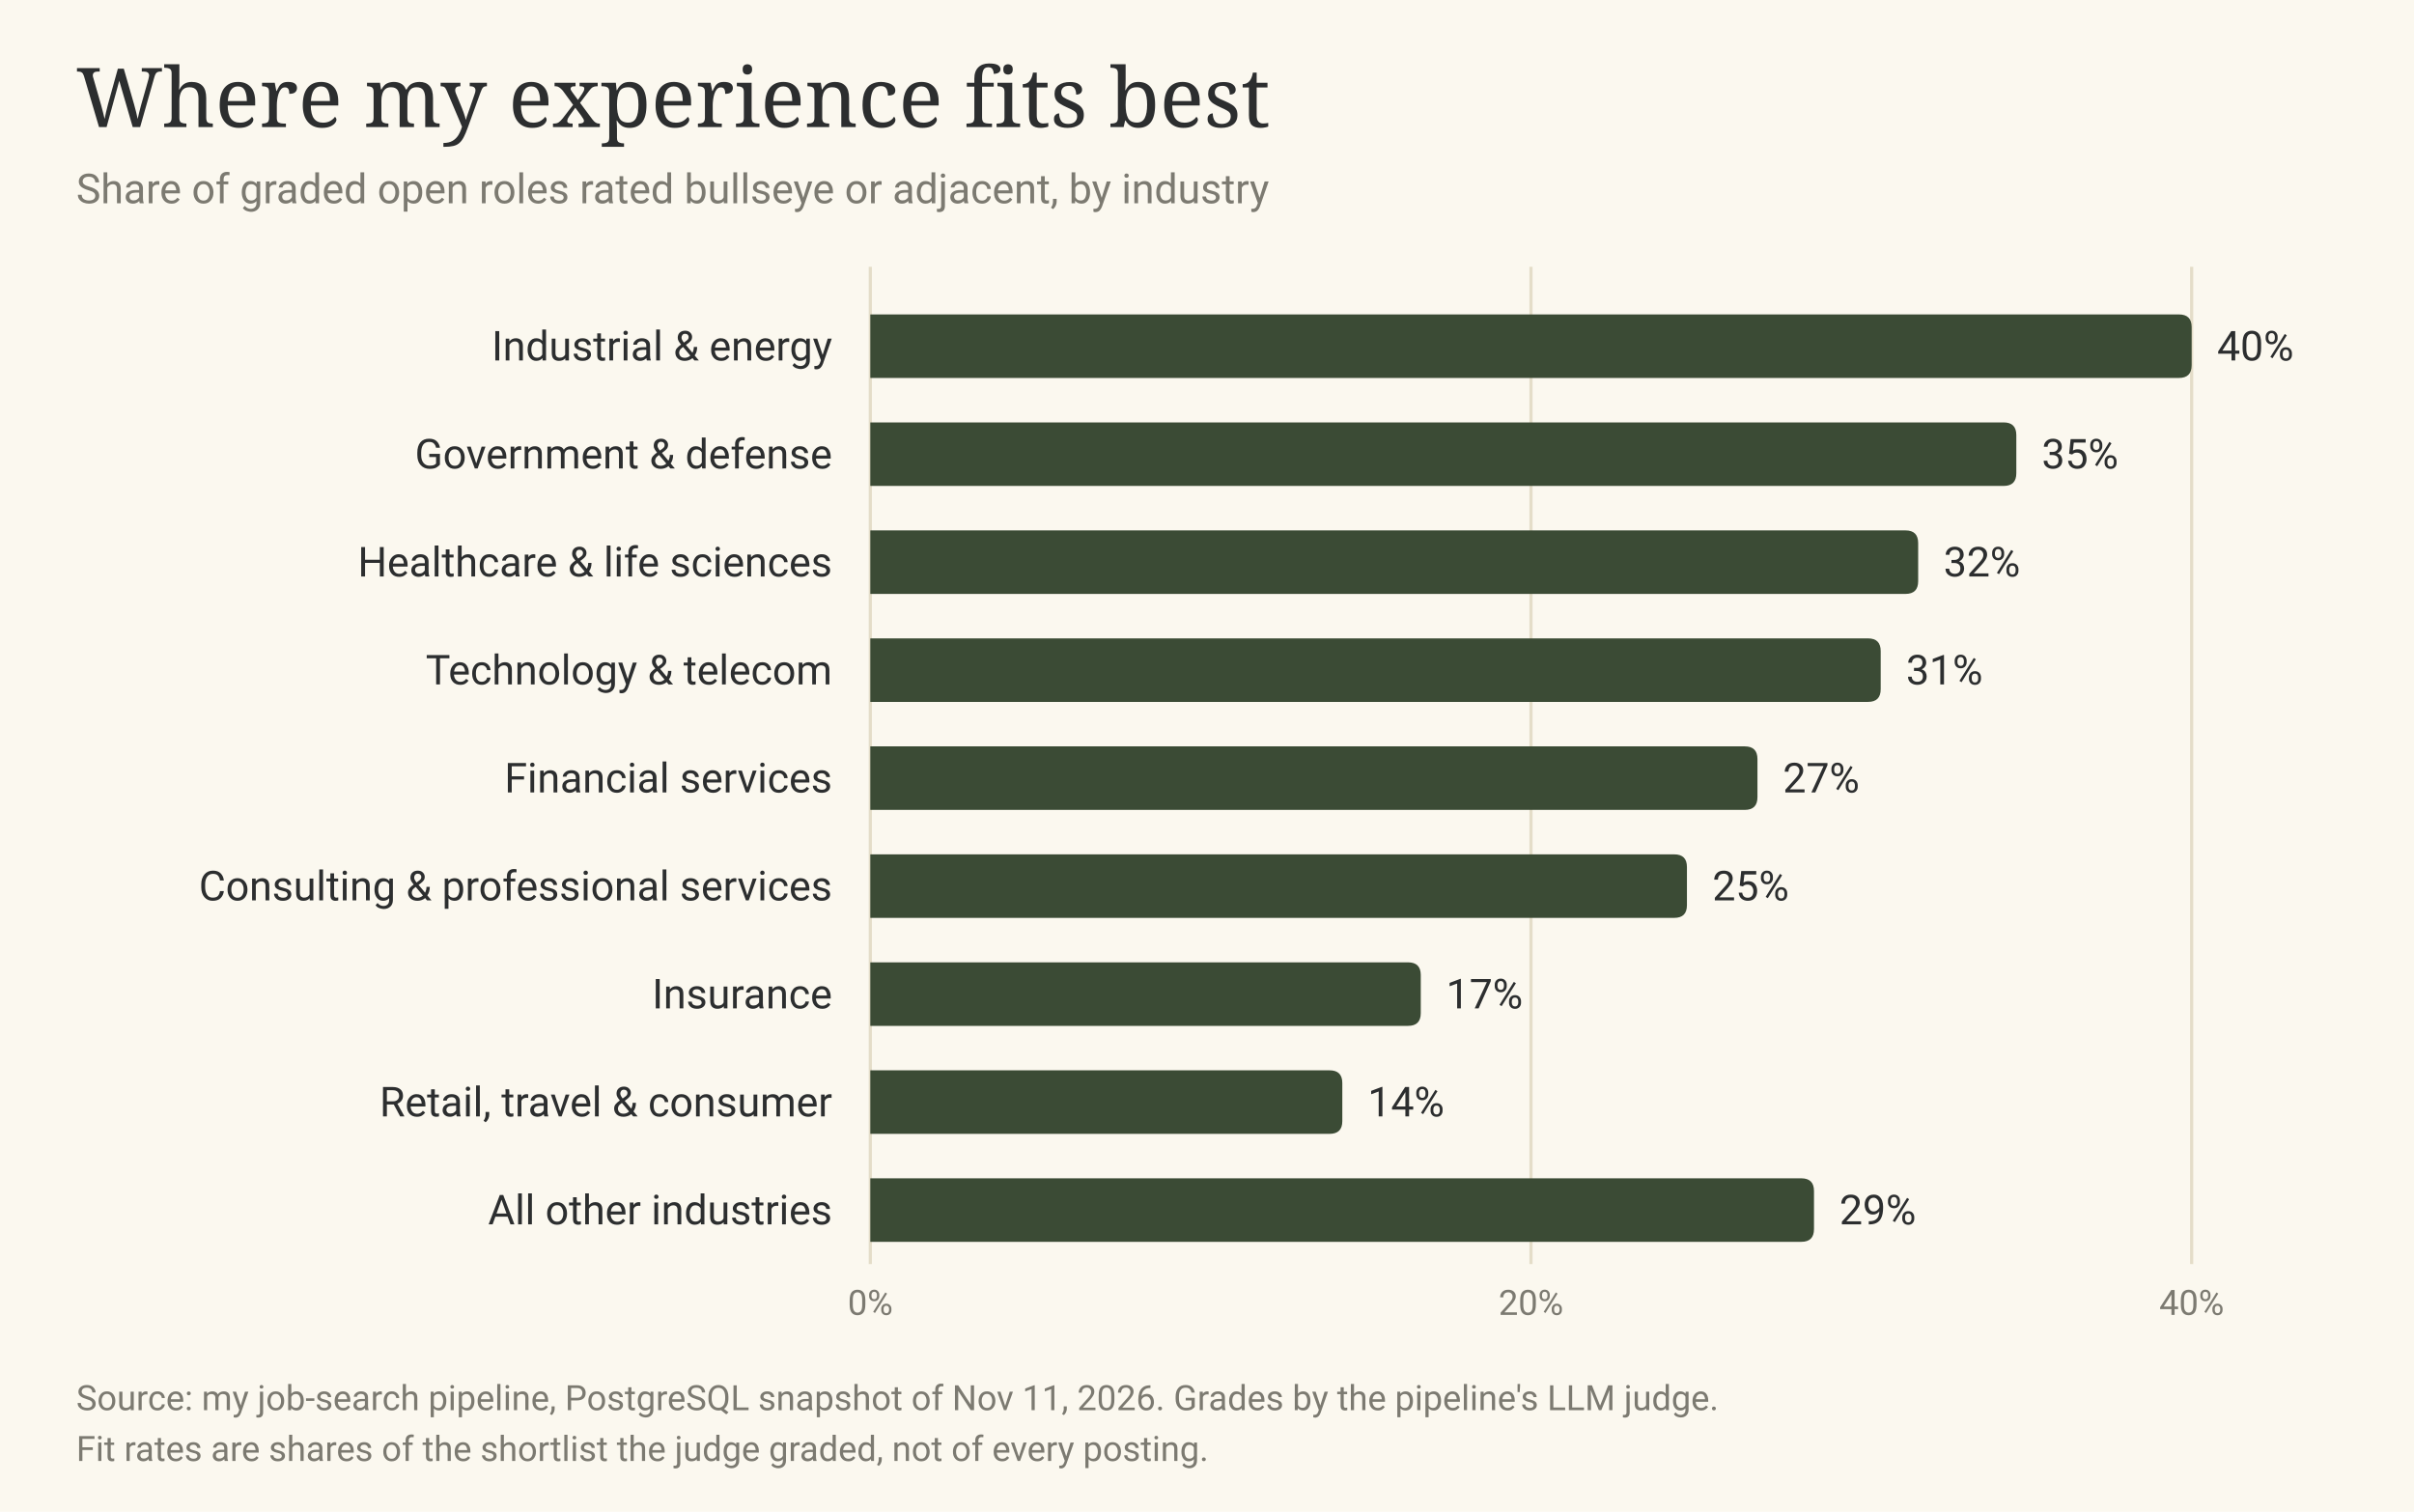
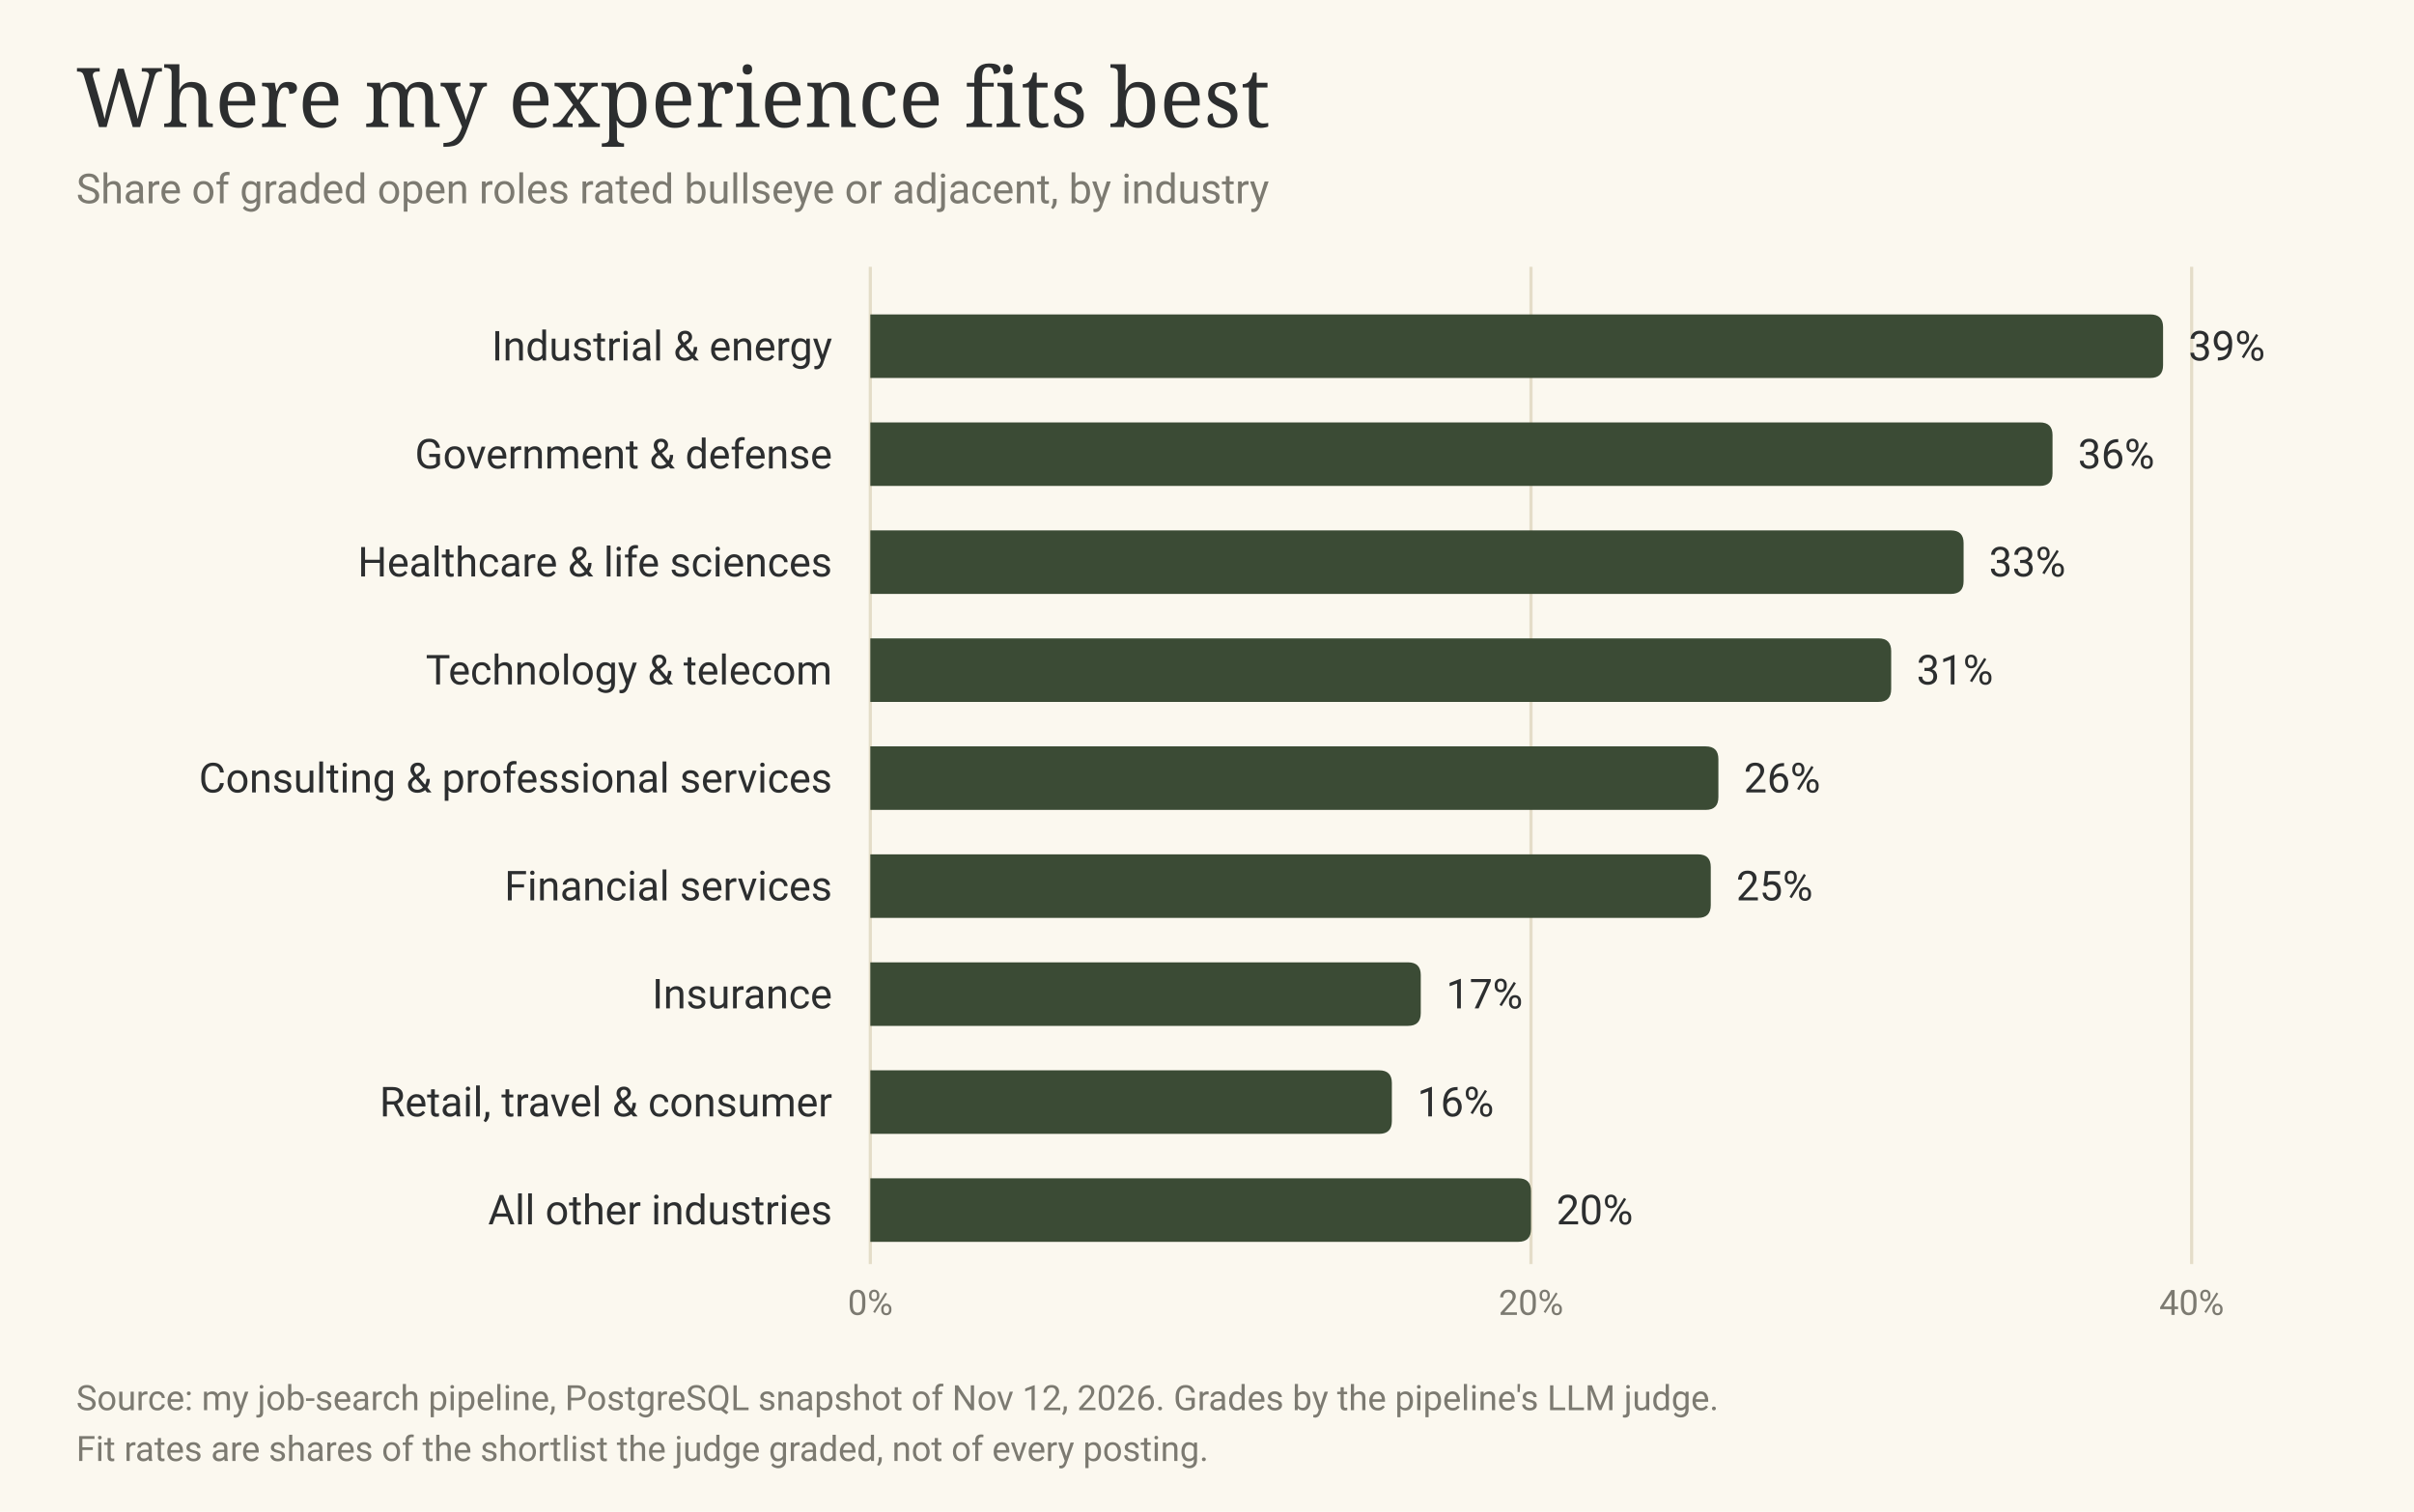
<svg xmlns="http://www.w3.org/2000/svg" viewBox="0 0 760 476" width="760" height="476" role="img" aria-labelledby="t d">
  <rect width="760" height="476" fill="#fbf8ef" />
  <text x="24" y="40" font-family="'Instrument Serif', 'Iowan Old Style', Georgia, serif" font-size="26" fill="#2c2e2f">Where my experience fits best</text>
  <text x="24" y="64" font-family="-apple-system, BlinkMacSystemFont, 'Segoe UI', Roboto, Inter, sans-serif" font-size="13" fill="#7c7a71">Share of graded open roles rated bullseye or adjacent, by industry</text>
  <line x1="274.0" y1="84" x2="274.0" y2="398" stroke="#e4ddc8" stroke-width="1" />
  <text x="274.0" y="414" text-anchor="middle" font-family="-apple-system, BlinkMacSystemFont, 'Segoe UI', Roboto, Inter, sans-serif" font-size="11" fill="#7c7a71">0%</text>
  <line x1="482.0" y1="84" x2="482.0" y2="398" stroke="#e4ddc8" stroke-width="1" />
  <text x="482.0" y="414" text-anchor="middle" font-family="-apple-system, BlinkMacSystemFont, 'Segoe UI', Roboto, Inter, sans-serif" font-size="11" fill="#7c7a71">20%</text>
  <line x1="690.0" y1="84" x2="690.0" y2="398" stroke="#e4ddc8" stroke-width="1" />
  <text x="690.0" y="414" text-anchor="middle" font-family="-apple-system, BlinkMacSystemFont, 'Segoe UI', Roboto, Inter, sans-serif" font-size="11" fill="#7c7a71">40%</text>
  <g>
    <text x="262" y="113.5" text-anchor="end" font-family="-apple-system, BlinkMacSystemFont, 'Segoe UI', Roboto, Inter, sans-serif" font-size="13" fill="#2c2e2f">Industrial &amp; energy</text>
-     <path d="M274.0,99.0H686.0Q690.0,99.0 690.0,103.0V115.0Q690.0,119.0 686.0,119.0H274.0Z" fill="#3b4b35" />
-     <text x="698.0" y="113.5" font-family="-apple-system, BlinkMacSystemFont, 'Segoe UI', Roboto, Inter, sans-serif" font-size="13" fill="#2c2e2f">40%</text>
+     <path d="M274.0,99.0H677.0Q681.0,99.0 681.0,103.0V115.0Q681.0,119.0 677.0,119.0H274.0Z" fill="#3b4b35" />
+     <text x="689.0" y="113.5" font-family="-apple-system, BlinkMacSystemFont, 'Segoe UI', Roboto, Inter, sans-serif" font-size="13" fill="#2c2e2f">39%</text>
  </g>
  <g>
    <text x="262" y="147.5" text-anchor="end" font-family="-apple-system, BlinkMacSystemFont, 'Segoe UI', Roboto, Inter, sans-serif" font-size="13" fill="#2c2e2f">Government &amp; defense</text>
-     <path d="M274.0,133.0H630.8Q634.8,133.0 634.8,137.0V149.0Q634.8,153.0 630.8,153.0H274.0Z" fill="#3b4b35" />
-     <text x="642.8" y="147.5" font-family="-apple-system, BlinkMacSystemFont, 'Segoe UI', Roboto, Inter, sans-serif" font-size="13" fill="#2c2e2f">35%</text>
+     <path d="M274.0,133.0H642.2Q646.2,133.0 646.2,137.0V149.0Q646.2,153.0 642.2,153.0H274.0Z" fill="#3b4b35" />
+     <text x="654.2" y="147.5" font-family="-apple-system, BlinkMacSystemFont, 'Segoe UI', Roboto, Inter, sans-serif" font-size="13" fill="#2c2e2f">36%</text>
  </g>
  <g>
    <text x="262" y="181.5" text-anchor="end" font-family="-apple-system, BlinkMacSystemFont, 'Segoe UI', Roboto, Inter, sans-serif" font-size="13" fill="#2c2e2f">Healthcare &amp; life sciences</text>
-     <path d="M274.0,167.0H599.9Q603.9,167.0 603.9,171.0V183.0Q603.9,187.0 599.9,187.0H274.0Z" fill="#3b4b35" />
-     <text x="611.9" y="181.5" font-family="-apple-system, BlinkMacSystemFont, 'Segoe UI', Roboto, Inter, sans-serif" font-size="13" fill="#2c2e2f">32%</text>
+     <path d="M274.0,167.0H614.2Q618.2,167.0 618.2,171.0V183.0Q618.2,187.0 614.2,187.0H274.0Z" fill="#3b4b35" />
+     <text x="626.2" y="181.5" font-family="-apple-system, BlinkMacSystemFont, 'Segoe UI', Roboto, Inter, sans-serif" font-size="13" fill="#2c2e2f">33%</text>
  </g>
  <g>
    <text x="262" y="215.5" text-anchor="end" font-family="-apple-system, BlinkMacSystemFont, 'Segoe UI', Roboto, Inter, sans-serif" font-size="13" fill="#2c2e2f">Technology &amp; telecom</text>
-     <path d="M274.0,201.0H588.1Q592.1,201.0 592.1,205.0V217.0Q592.1,221.0 588.1,221.0H274.0Z" fill="#3b4b35" />
-     <text x="600.1" y="215.5" font-family="-apple-system, BlinkMacSystemFont, 'Segoe UI', Roboto, Inter, sans-serif" font-size="13" fill="#2c2e2f">31%</text>
+     <path d="M274.0,201.0H591.4Q595.4,201.0 595.4,205.0V217.0Q595.4,221.0 591.4,221.0H274.0Z" fill="#3b4b35" />
+     <text x="603.4" y="215.5" font-family="-apple-system, BlinkMacSystemFont, 'Segoe UI', Roboto, Inter, sans-serif" font-size="13" fill="#2c2e2f">31%</text>
  </g>
  <g>
-     <text x="262" y="249.5" text-anchor="end" font-family="-apple-system, BlinkMacSystemFont, 'Segoe UI', Roboto, Inter, sans-serif" font-size="13" fill="#2c2e2f">Financial services</text>
-     <path d="M274.0,235.0H549.3Q553.3,235.0 553.3,239.0V251.0Q553.3,255.0 549.3,255.0H274.0Z" fill="#3b4b35" />
-     <text x="561.3" y="249.5" font-family="-apple-system, BlinkMacSystemFont, 'Segoe UI', Roboto, Inter, sans-serif" font-size="13" fill="#2c2e2f">27%</text>
+     <text x="262" y="249.5" text-anchor="end" font-family="-apple-system, BlinkMacSystemFont, 'Segoe UI', Roboto, Inter, sans-serif" font-size="13" fill="#2c2e2f">Consulting &amp; professional services</text>
+     <path d="M274.0,235.0H537.0Q541.0,235.0 541.0,239.0V251.0Q541.0,255.0 537.0,255.0H274.0Z" fill="#3b4b35" />
+     <text x="549.0" y="249.5" font-family="-apple-system, BlinkMacSystemFont, 'Segoe UI', Roboto, Inter, sans-serif" font-size="13" fill="#2c2e2f">26%</text>
  </g>
  <g>
-     <text x="262" y="283.5" text-anchor="end" font-family="-apple-system, BlinkMacSystemFont, 'Segoe UI', Roboto, Inter, sans-serif" font-size="13" fill="#2c2e2f">Consulting &amp; professional services</text>
-     <path d="M274.0,269.0H527.1Q531.1,269.0 531.1,273.0V285.0Q531.1,289.0 527.1,289.0H274.0Z" fill="#3b4b35" />
-     <text x="539.1" y="283.5" font-family="-apple-system, BlinkMacSystemFont, 'Segoe UI', Roboto, Inter, sans-serif" font-size="13" fill="#2c2e2f">25%</text>
+     <text x="262" y="283.5" text-anchor="end" font-family="-apple-system, BlinkMacSystemFont, 'Segoe UI', Roboto, Inter, sans-serif" font-size="13" fill="#2c2e2f">Financial services</text>
+     <path d="M274.0,269.0H534.6Q538.6,269.0 538.6,273.0V285.0Q538.6,289.0 534.6,289.0H274.0Z" fill="#3b4b35" />
+     <text x="546.6" y="283.5" font-family="-apple-system, BlinkMacSystemFont, 'Segoe UI', Roboto, Inter, sans-serif" font-size="13" fill="#2c2e2f">25%</text>
  </g>
  <g>
    <text x="262" y="317.5" text-anchor="end" font-family="-apple-system, BlinkMacSystemFont, 'Segoe UI', Roboto, Inter, sans-serif" font-size="13" fill="#2c2e2f">Insurance</text>
    <path d="M274.0,303.0H443.3Q447.3,303.0 447.3,307.0V319.0Q447.3,323.0 443.3,323.0H274.0Z" fill="#3b4b35" />
    <text x="455.3" y="317.5" font-family="-apple-system, BlinkMacSystemFont, 'Segoe UI', Roboto, Inter, sans-serif" font-size="13" fill="#2c2e2f">17%</text>
  </g>
  <g>
    <text x="262" y="351.5" text-anchor="end" font-family="-apple-system, BlinkMacSystemFont, 'Segoe UI', Roboto, Inter, sans-serif" font-size="13" fill="#2c2e2f">Retail, travel &amp; consumer</text>
-     <path d="M274.0,337.0H418.6Q422.6,337.0 422.6,341.0V353.0Q422.6,357.0 418.6,357.0H274.0Z" fill="#3b4b35" />
-     <text x="430.6" y="351.5" font-family="-apple-system, BlinkMacSystemFont, 'Segoe UI', Roboto, Inter, sans-serif" font-size="13" fill="#2c2e2f">14%</text>
+     <path d="M274.0,337.0H434.2Q438.2,337.0 438.2,341.0V353.0Q438.2,357.0 434.2,357.0H274.0Z" fill="#3b4b35" />
+     <text x="446.2" y="351.5" font-family="-apple-system, BlinkMacSystemFont, 'Segoe UI', Roboto, Inter, sans-serif" font-size="13" fill="#2c2e2f">16%</text>
  </g>
  <g>
    <text x="262" y="385.5" text-anchor="end" font-family="-apple-system, BlinkMacSystemFont, 'Segoe UI', Roboto, Inter, sans-serif" font-size="13" fill="#2c2e2f">All other industries</text>
-     <path d="M274.0,371.0H567.1Q571.1,371.0 571.1,375.0V387.0Q571.1,391.0 567.1,391.0H274.0Z" fill="#3b4b35" />
-     <text x="579.1" y="385.5" font-family="-apple-system, BlinkMacSystemFont, 'Segoe UI', Roboto, Inter, sans-serif" font-size="13" fill="#2c2e2f">29%</text>
+     <path d="M274.0,371.0H478.0Q482.0,371.0 482.0,375.0V387.0Q482.0,391.0 478.0,391.0H274.0Z" fill="#3b4b35" />
+     <text x="490.0" y="385.5" font-family="-apple-system, BlinkMacSystemFont, 'Segoe UI', Roboto, Inter, sans-serif" font-size="13" fill="#2c2e2f">20%</text>
  </g>
-   <text x="24" y="444" font-family="-apple-system, BlinkMacSystemFont, 'Segoe UI', Roboto, Inter, sans-serif" font-size="11" fill="#7c7a71">Source: my job-search pipeline, PostgreSQL snapshot of Nov 11, 2026. Grades by the pipeline's LLM judge.</text>
+   <text x="24" y="444" font-family="-apple-system, BlinkMacSystemFont, 'Segoe UI', Roboto, Inter, sans-serif" font-size="11" fill="#7c7a71">Source: my job-search pipeline, PostgreSQL snapshot of Nov 12, 2026. Grades by the pipeline's LLM judge.</text>
  <text x="24" y="460" font-family="-apple-system, BlinkMacSystemFont, 'Segoe UI', Roboto, Inter, sans-serif" font-size="11" fill="#7c7a71">Fit rates are shares of the shortlist the judge graded, not of every posting.</text>
</svg>
